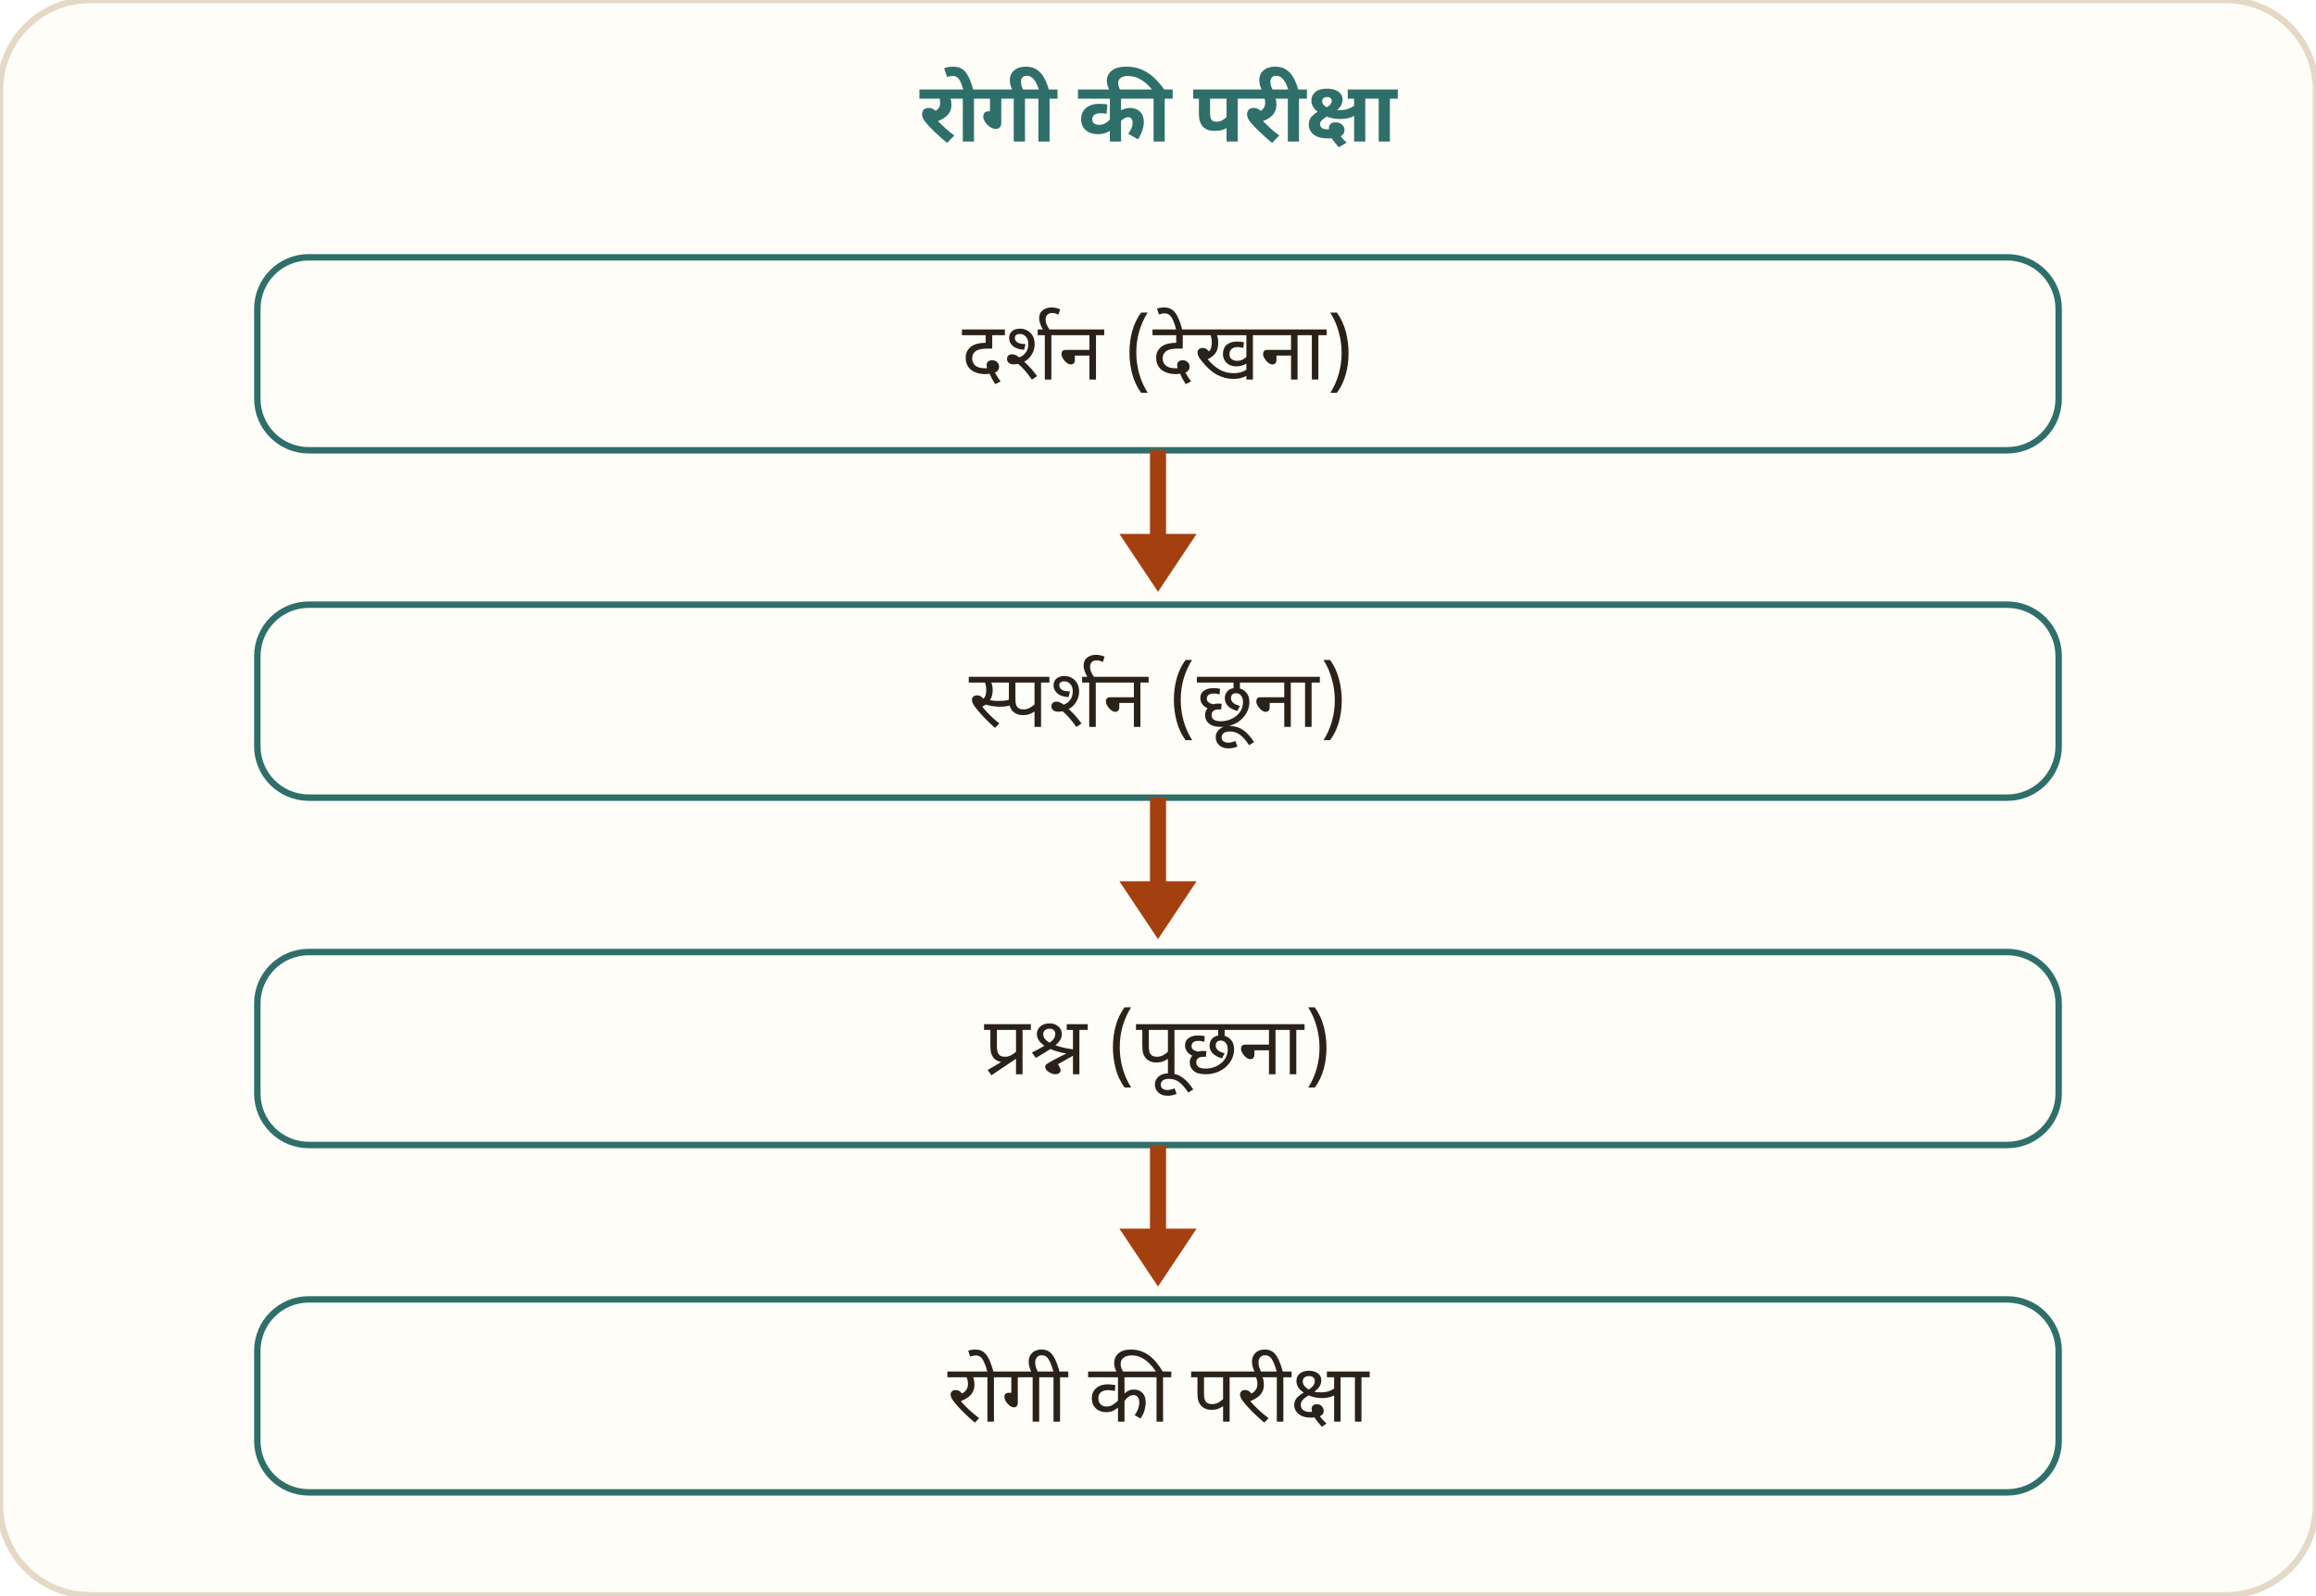
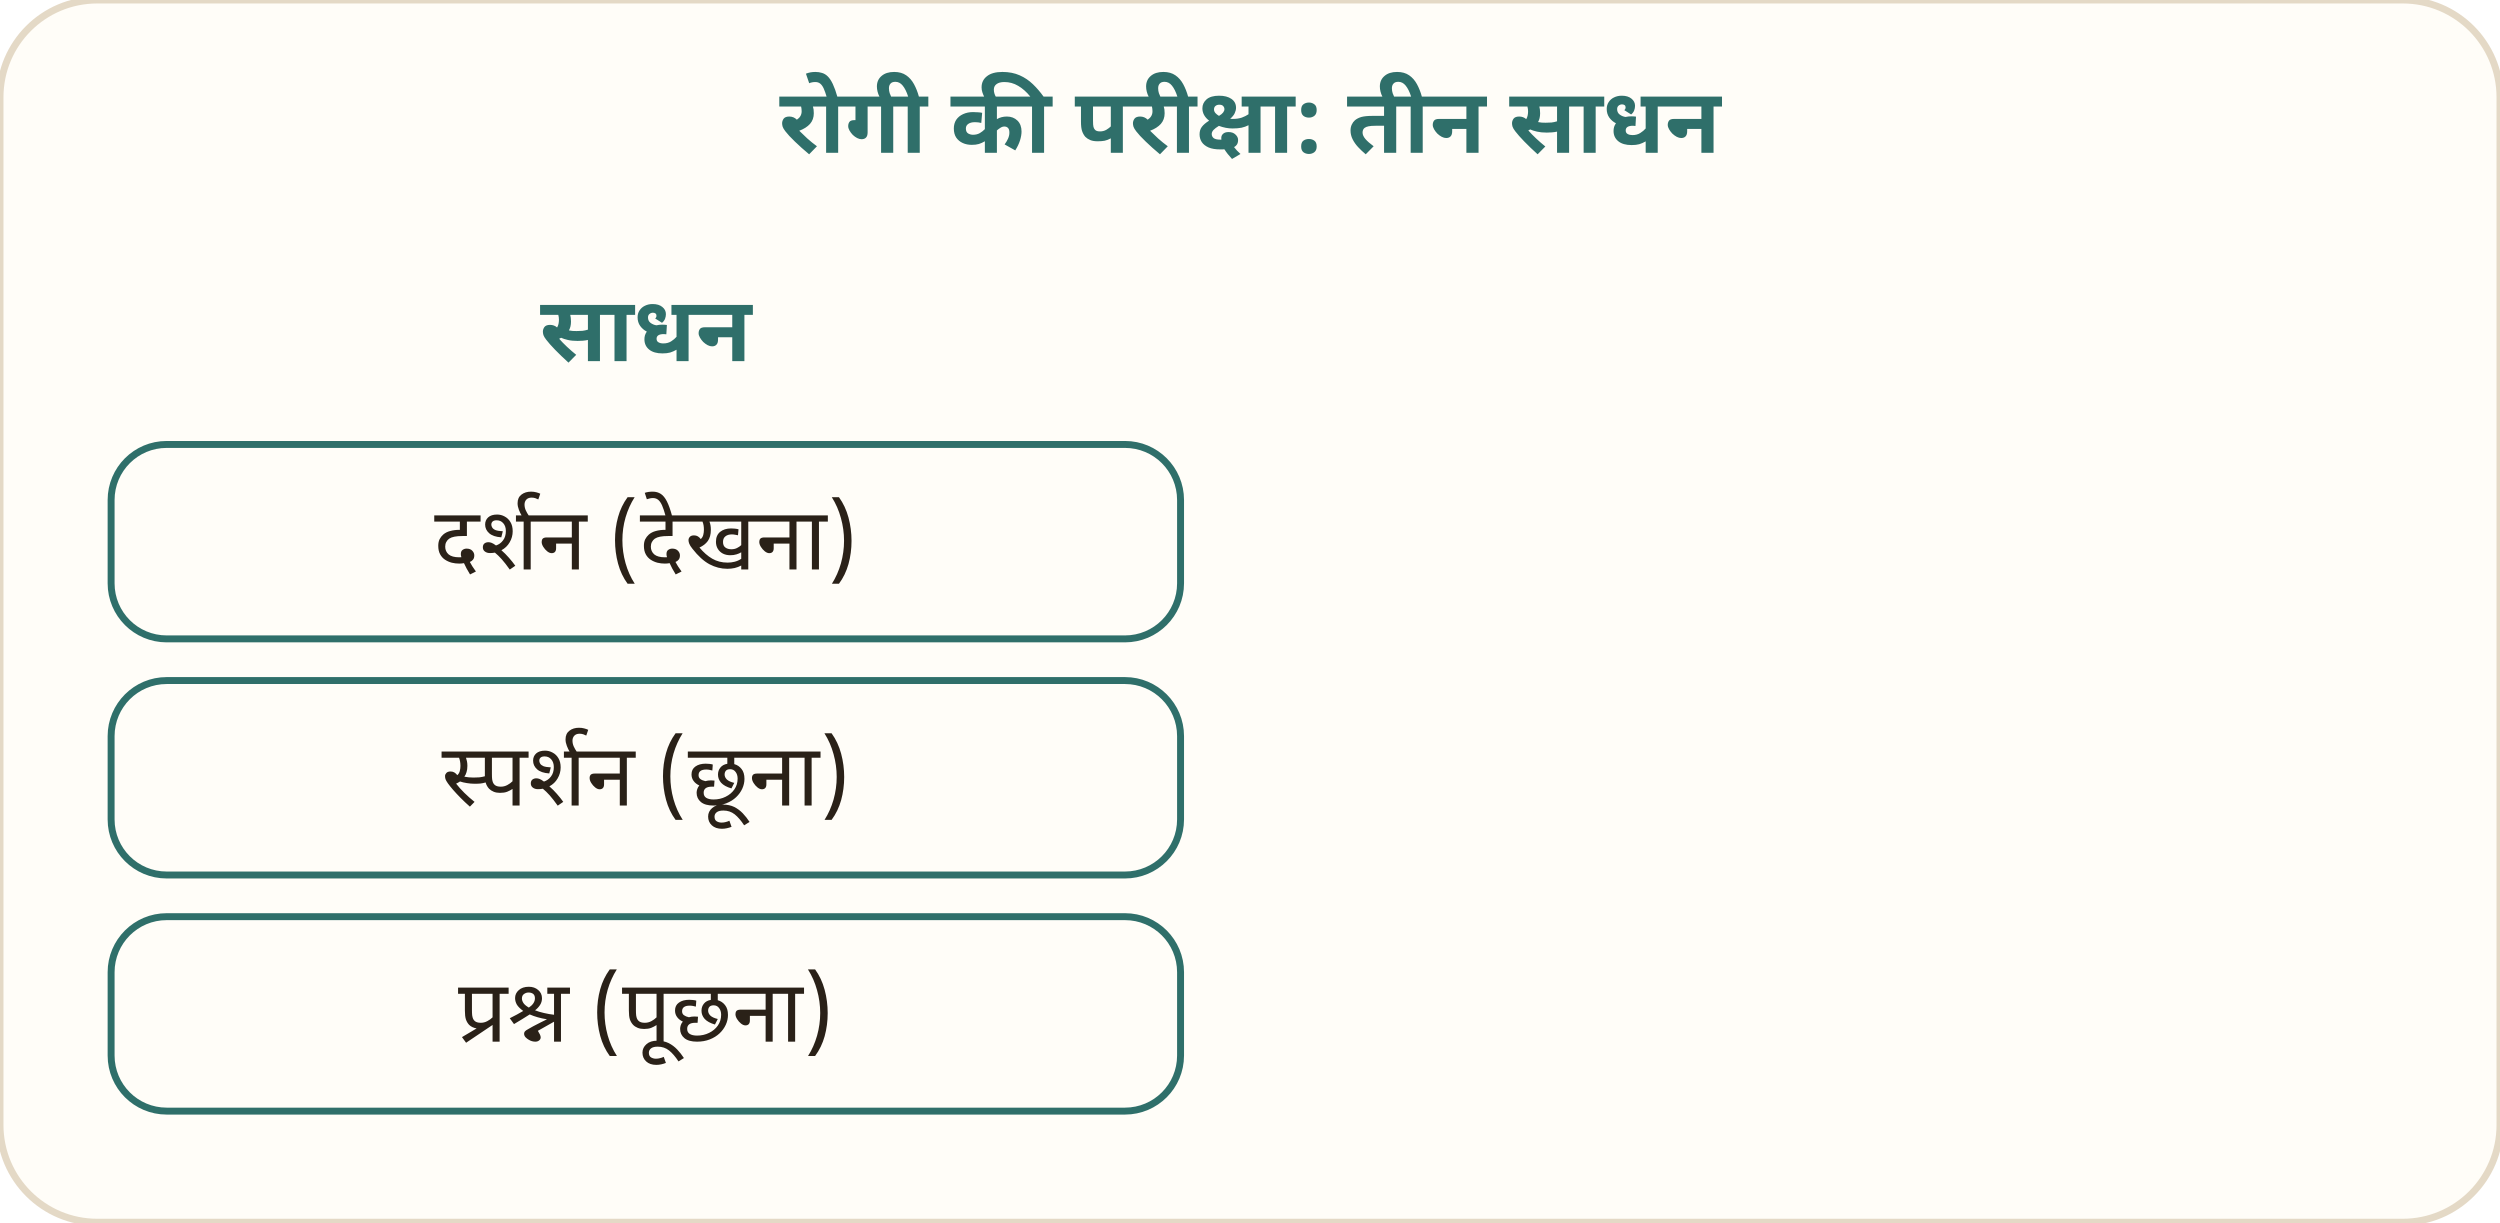
- <svg xmlns="http://www.w3.org/2000/svg" viewBox="0 0 360 248" role="img">
-   <rect width="360" height="248" rx="14" fill="#fffdf8" stroke="#e4d9c6" />
-   <text x="180" y="22" font-family="'Noto Sans Devanagari','Mukta','Nirmala UI','Mangal',sans-serif" font-size="13" font-weight="700" fill="#2f6f6a" text-anchor="middle">रोगी की परीक्षा</text>
-   <rect x="40" y="40" width="280" height="30" rx="8" fill="#fffdf8" stroke="#2f6f6a" />
-   <text x="180.0" y="59.0" font-family="'Noto Sans Devanagari','Mukta','Nirmala UI','Mangal',sans-serif" font-size="12.5" font-weight="500" fill="#2a2118" text-anchor="middle">दर्शन (देखना)</text>
-   <line x1="180" y1="70" x2="180" y2="86" stroke="#a4400f" stroke-width="2.5" />
-   <polygon points="180,92 174,83 186,83" fill="#a4400f" />
-   <rect x="40" y="94" width="280" height="30" rx="8" fill="#fffdf8" stroke="#2f6f6a" />
-   <text x="180.0" y="113.0" font-family="'Noto Sans Devanagari','Mukta','Nirmala UI','Mangal',sans-serif" font-size="12.5" font-weight="500" fill="#2a2118" text-anchor="middle">स्पर्शन (छूना)</text>
-   <line x1="180" y1="124" x2="180" y2="140" stroke="#a4400f" stroke-width="2.5" />
-   <polygon points="180,146 174,137 186,137" fill="#a4400f" />
-   <rect x="40" y="148" width="280" height="30" rx="8" fill="#fffdf8" stroke="#2f6f6a" />
-   <text x="180.0" y="167.0" font-family="'Noto Sans Devanagari','Mukta','Nirmala UI','Mangal',sans-serif" font-size="12.5" font-weight="500" fill="#2a2118" text-anchor="middle">प्रश्न (पूछना)</text>
-   <line x1="180" y1="178" x2="180" y2="194" stroke="#a4400f" stroke-width="2.5" />
-   <polygon points="180,200 174,191 186,191" fill="#a4400f" />
-   <rect x="40" y="202" width="280" height="30" rx="8" fill="#fffdf8" stroke="#2f6f6a" />
-   <text x="180.0" y="221.0" font-family="'Noto Sans Devanagari','Mukta','Nirmala UI','Mangal',sans-serif" font-size="12.5" font-weight="500" fill="#2a2118" text-anchor="middle">रोगी की परीक्षा</text>
+ <svg xmlns="http://www.w3.org/2000/svg" viewBox="0 0 360 176" role="img">
+   <rect width="360" height="176" rx="14" fill="#fffdf8" stroke="#e4d9c6" />
+   <text x="180" y="22" font-family="'Noto Sans Devanagari','Mukta','Nirmala UI','Mangal',sans-serif" font-size="13" font-weight="700" fill="#2f6f6a" text-anchor="middle">रोगी की परीक्षा: तीन साधन</text>
+   <text x="93" y="52" font-family="'Noto Sans Devanagari','Mukta','Nirmala UI','Mangal',sans-serif" font-size="13" font-weight="700" fill="#2f6f6a" text-anchor="middle">साधन</text>
+   <rect x="16" y="64" width="154" height="28" rx="8" fill="#fffdf8" stroke="#2f6f6a" />
+   <text x="93.0" y="82.0" font-family="'Noto Sans Devanagari','Mukta','Nirmala UI','Mangal',sans-serif" font-size="12.5" font-weight="500" fill="#2a2118" text-anchor="middle">दर्शन (देखना)</text>
+   <rect x="16" y="98" width="154" height="28" rx="8" fill="#fffdf8" stroke="#2f6f6a" />
+   <text x="93.0" y="116.0" font-family="'Noto Sans Devanagari','Mukta','Nirmala UI','Mangal',sans-serif" font-size="12.5" font-weight="500" fill="#2a2118" text-anchor="middle">स्पर्शन (छूना)</text>
+   <rect x="16" y="132" width="154" height="28" rx="8" fill="#fffdf8" stroke="#2f6f6a" />
+   <text x="93.0" y="150.0" font-family="'Noto Sans Devanagari','Mukta','Nirmala UI','Mangal',sans-serif" font-size="12.5" font-weight="500" fill="#2a2118" text-anchor="middle">प्रश्न (पूछना)</text>
</svg>
